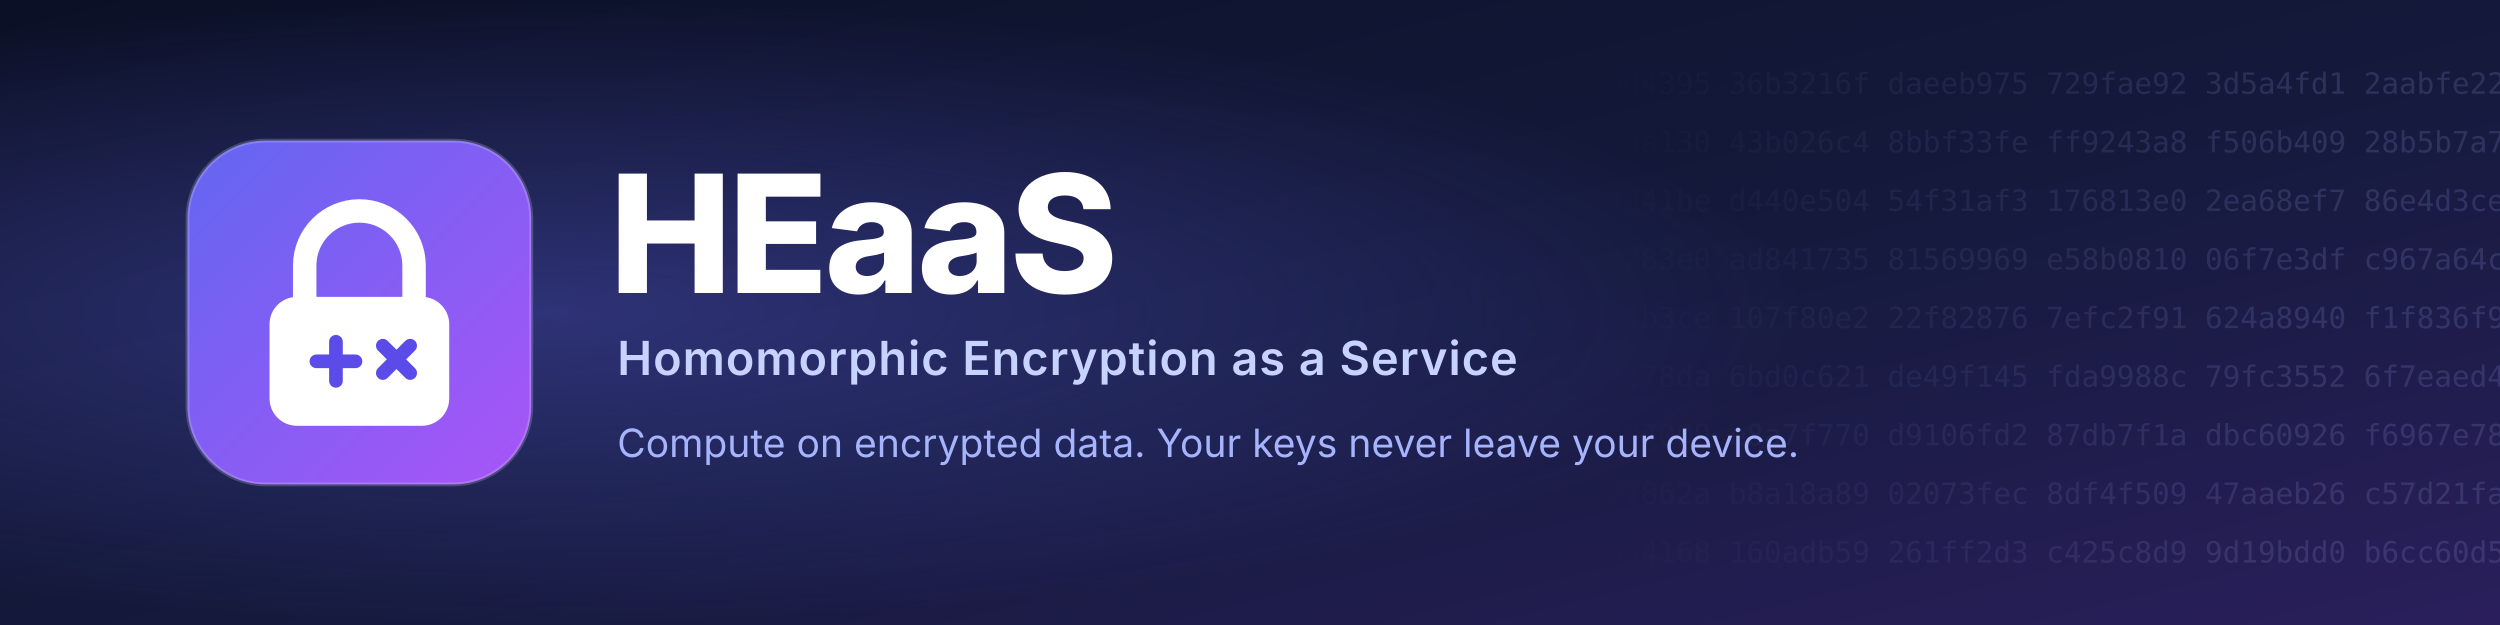
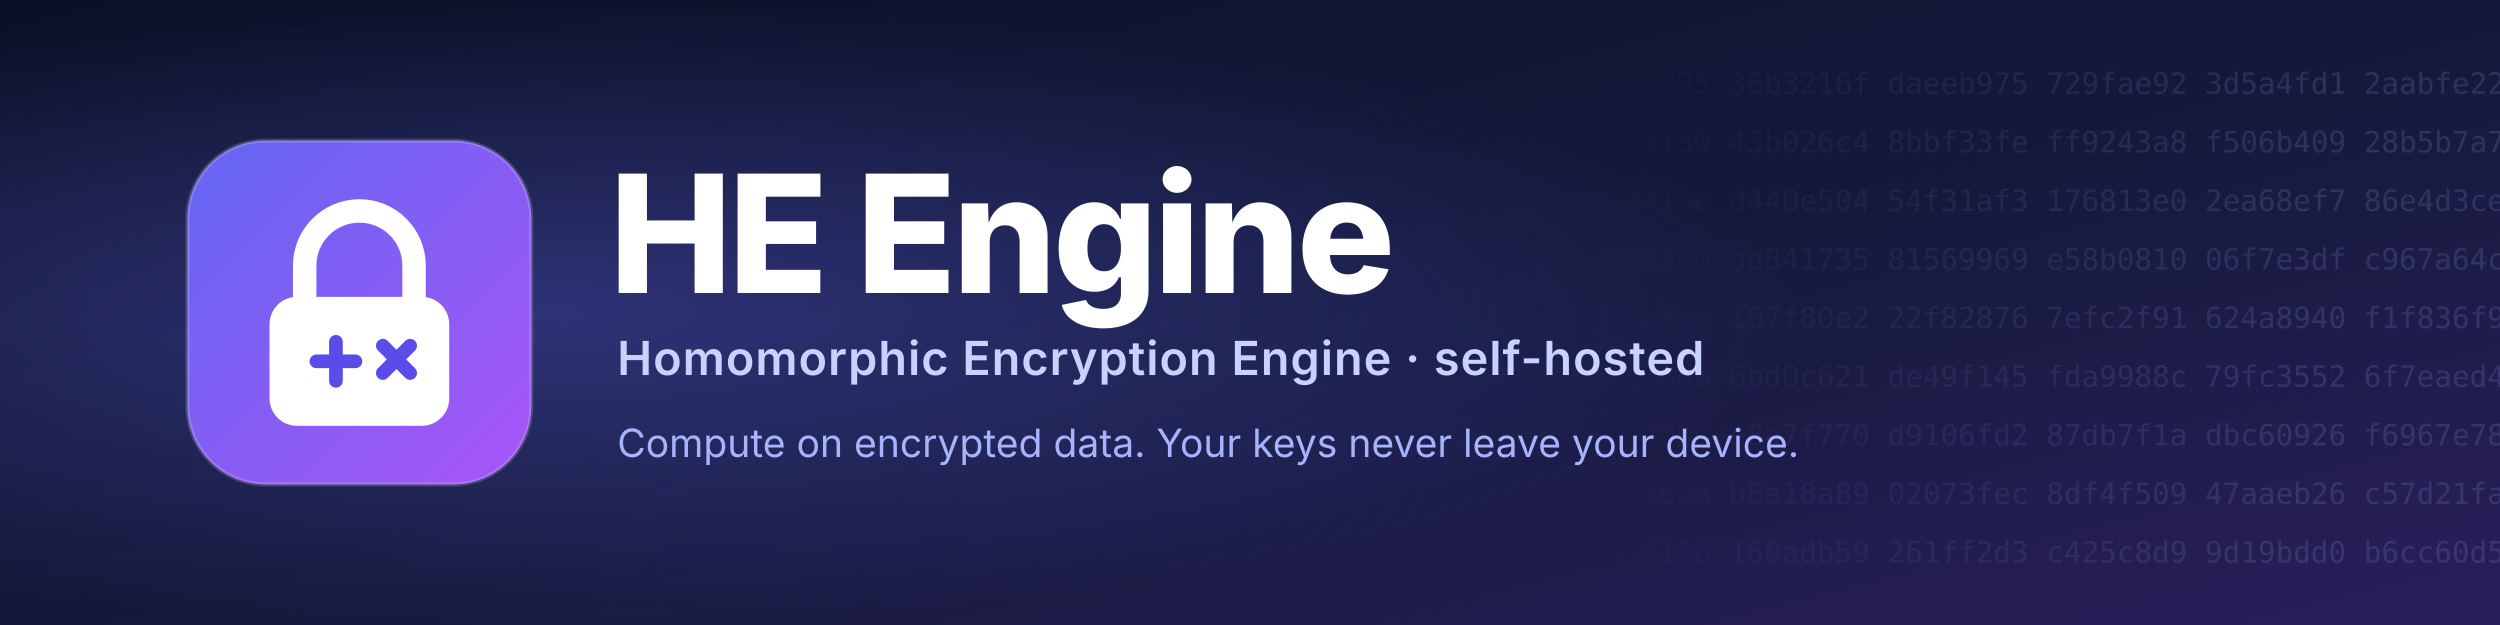
<svg xmlns="http://www.w3.org/2000/svg" width="1280" height="320" viewBox="0 0 1280 320" role="img" aria-labelledby="title desc">
  <defs>
    <linearGradient id="bg" x1="0" y1="0" x2="1" y2="1">
      <stop offset="0" stop-color="#0b1026" />
      <stop offset="0.55" stop-color="#151a3d" />
      <stop offset="1" stop-color="#2a1f5c" />
    </linearGradient>
    <linearGradient id="mark" x1="0" y1="0" x2="1" y2="1">
      <stop offset="0" stop-color="#6366f1" />
      <stop offset="1" stop-color="#a855f7" />
    </linearGradient>
    <linearGradient id="fade" gradientUnits="userSpaceOnUse" x1="820" y1="0" x2="1180" y2="0">
      <stop offset="0" stop-color="#fff" stop-opacity="0" />
      <stop offset="1" stop-color="#fff" stop-opacity="1" />
    </linearGradient>
    <mask id="texture">
      <rect width="1280" height="320" fill="url(#fade)" />
    </mask>
    <radialGradient id="glow" cx="0.22" cy="0.5" r="0.5">
      <stop offset="0" stop-color="#6366f1" stop-opacity="0.35" />
      <stop offset="1" stop-color="#6366f1" stop-opacity="0" />
    </radialGradient>
  </defs>
  <rect width="1280" height="320" fill="url(#bg)" />
  <rect width="1280" height="320" fill="url(#glow)" />
  <g mask="url(#texture)" font-family="'JetBrains Mono', 'SFMono-Regular', Menlo, Consolas, monospace" font-size="15" fill="#a5b4fc" opacity="0.16">
    <text x="560" y="48">a4c123b1 612dd272 d1371c17 149d4395 36b3216f daeeb975 729fae92 3d5a4fd1 2aabfe22 8f219e9c b0eb53f1 6947ccf2 5ec84d8d bc742547</text>
    <text x="560" y="78">70f58904 dba41ecc cc3fc162 6e53a130 43b026c4 8bbf33fe ff9243a8 f506b409 28b5b7a7 67c76fb0 08f86beb b2737f6a 6f0fb23c 6f5da2ce</text>
    <text x="560" y="108">c255404e 4fb44003 4d660869 7a8d41be d440e504 54f31af3 176813e0 2ea68ef7 86e4d3ce a27d2693 4b484e73 cf575dca d6ba2b0a ee0ca923</text>
    <text x="560" y="138">73288158 4d8c4fa2 815d2802 827283e0 ad841735 81569969 e58b0810 06f7e3df c967a64c b14028d5 12c9791e 558e08ba a7196b50 ac2f8670</text>
    <text x="560" y="168">2824c1c0 99724caf 4941d407 2014b3ce 107f80e2 22f82876 7efc2f91 624a8940 f1f836f9 9eee3692 f09e2e8c 662248b4 83b7ffc0 50fec94d</text>
    <text x="560" y="198">bca3a0aa c36098b2 cc2bd818 319478da 6bd0c621 de49f145 fda9988c 79fc3552 6f7eaed4 6725a2a7 b860dcd6 c8a1f8b4 6287cced 9041dff0</text>
    <text x="560" y="228">2cee7374 43e21047 1948d332 96c87009 e8a7f770 d9106fd2 87db7f1a dbc60926 f6967e78 93f57fd1 4c1604d1 15cea325 a65e19cb ae530282</text>
    <text x="560" y="258">bd36cb9d 21f6be6a bf0d7c1c 1e21862a b8a18a89 02073fec 8df4f509 47aaeb26 c57d21fa 5d328263 dfe574de 739988b8 86e75774 96a2c877</text>
    <text x="560" y="288">3e130f7e b1973166 2b5e803b 61ba4168 160adb59 261ff2d3 c425c8d9 9d19bdd0 b6cc60d5 d32cbe54 014c2b54 b95523cf 6941fa1c 257c6f56</text>
  </g>
  <g transform="translate(96 72)">
    <rect width="176" height="176" rx="40" fill="url(#mark)" />
    <rect width="176" height="176" rx="40" fill="none" stroke="#ffffff" stroke-opacity="0.18" stroke-width="2" />
    <path d="M60 82 V64 a28 28 0 0 1 56 0 V82" fill="none" stroke="#ffffff" stroke-width="12" stroke-linecap="round" />
    <rect x="42" y="80" width="92" height="66" rx="14" fill="#ffffff" />
    <g stroke="#5b4be8" stroke-width="7" stroke-linecap="round">
      <path d="M66 113 h20 M76 103 v20" />
      <path d="M100 105 l14 14 M114 105 l-14 14" />
    </g>
  </g>
  <g font-family="Inter, 'Segoe UI', Roboto, 'Helvetica Neue', Arial, sans-serif">
-     <text x="312" y="150" font-size="84" font-weight="800" fill="#ffffff" letter-spacing="-2">HEaaS</text>
-     <text x="316" y="192" font-size="24" font-weight="600" fill="#c7d2fe" letter-spacing="0.5">Homomorphic Encryption as a Service</text>
+     <text x="312" y="150" font-size="84" font-weight="800" fill="#ffffff" letter-spacing="-2">HE Engine</text>
+     <text x="316" y="192" font-size="24" font-weight="600" fill="#c7d2fe" letter-spacing="0.5">Homomorphic Encryption Engine · self-hosted</text>
    <text x="316" y="234" font-size="20" font-weight="400" fill="#a5b4fc">Compute on encrypted data. Your keys never leave your device.</text>
  </g>
</svg>
